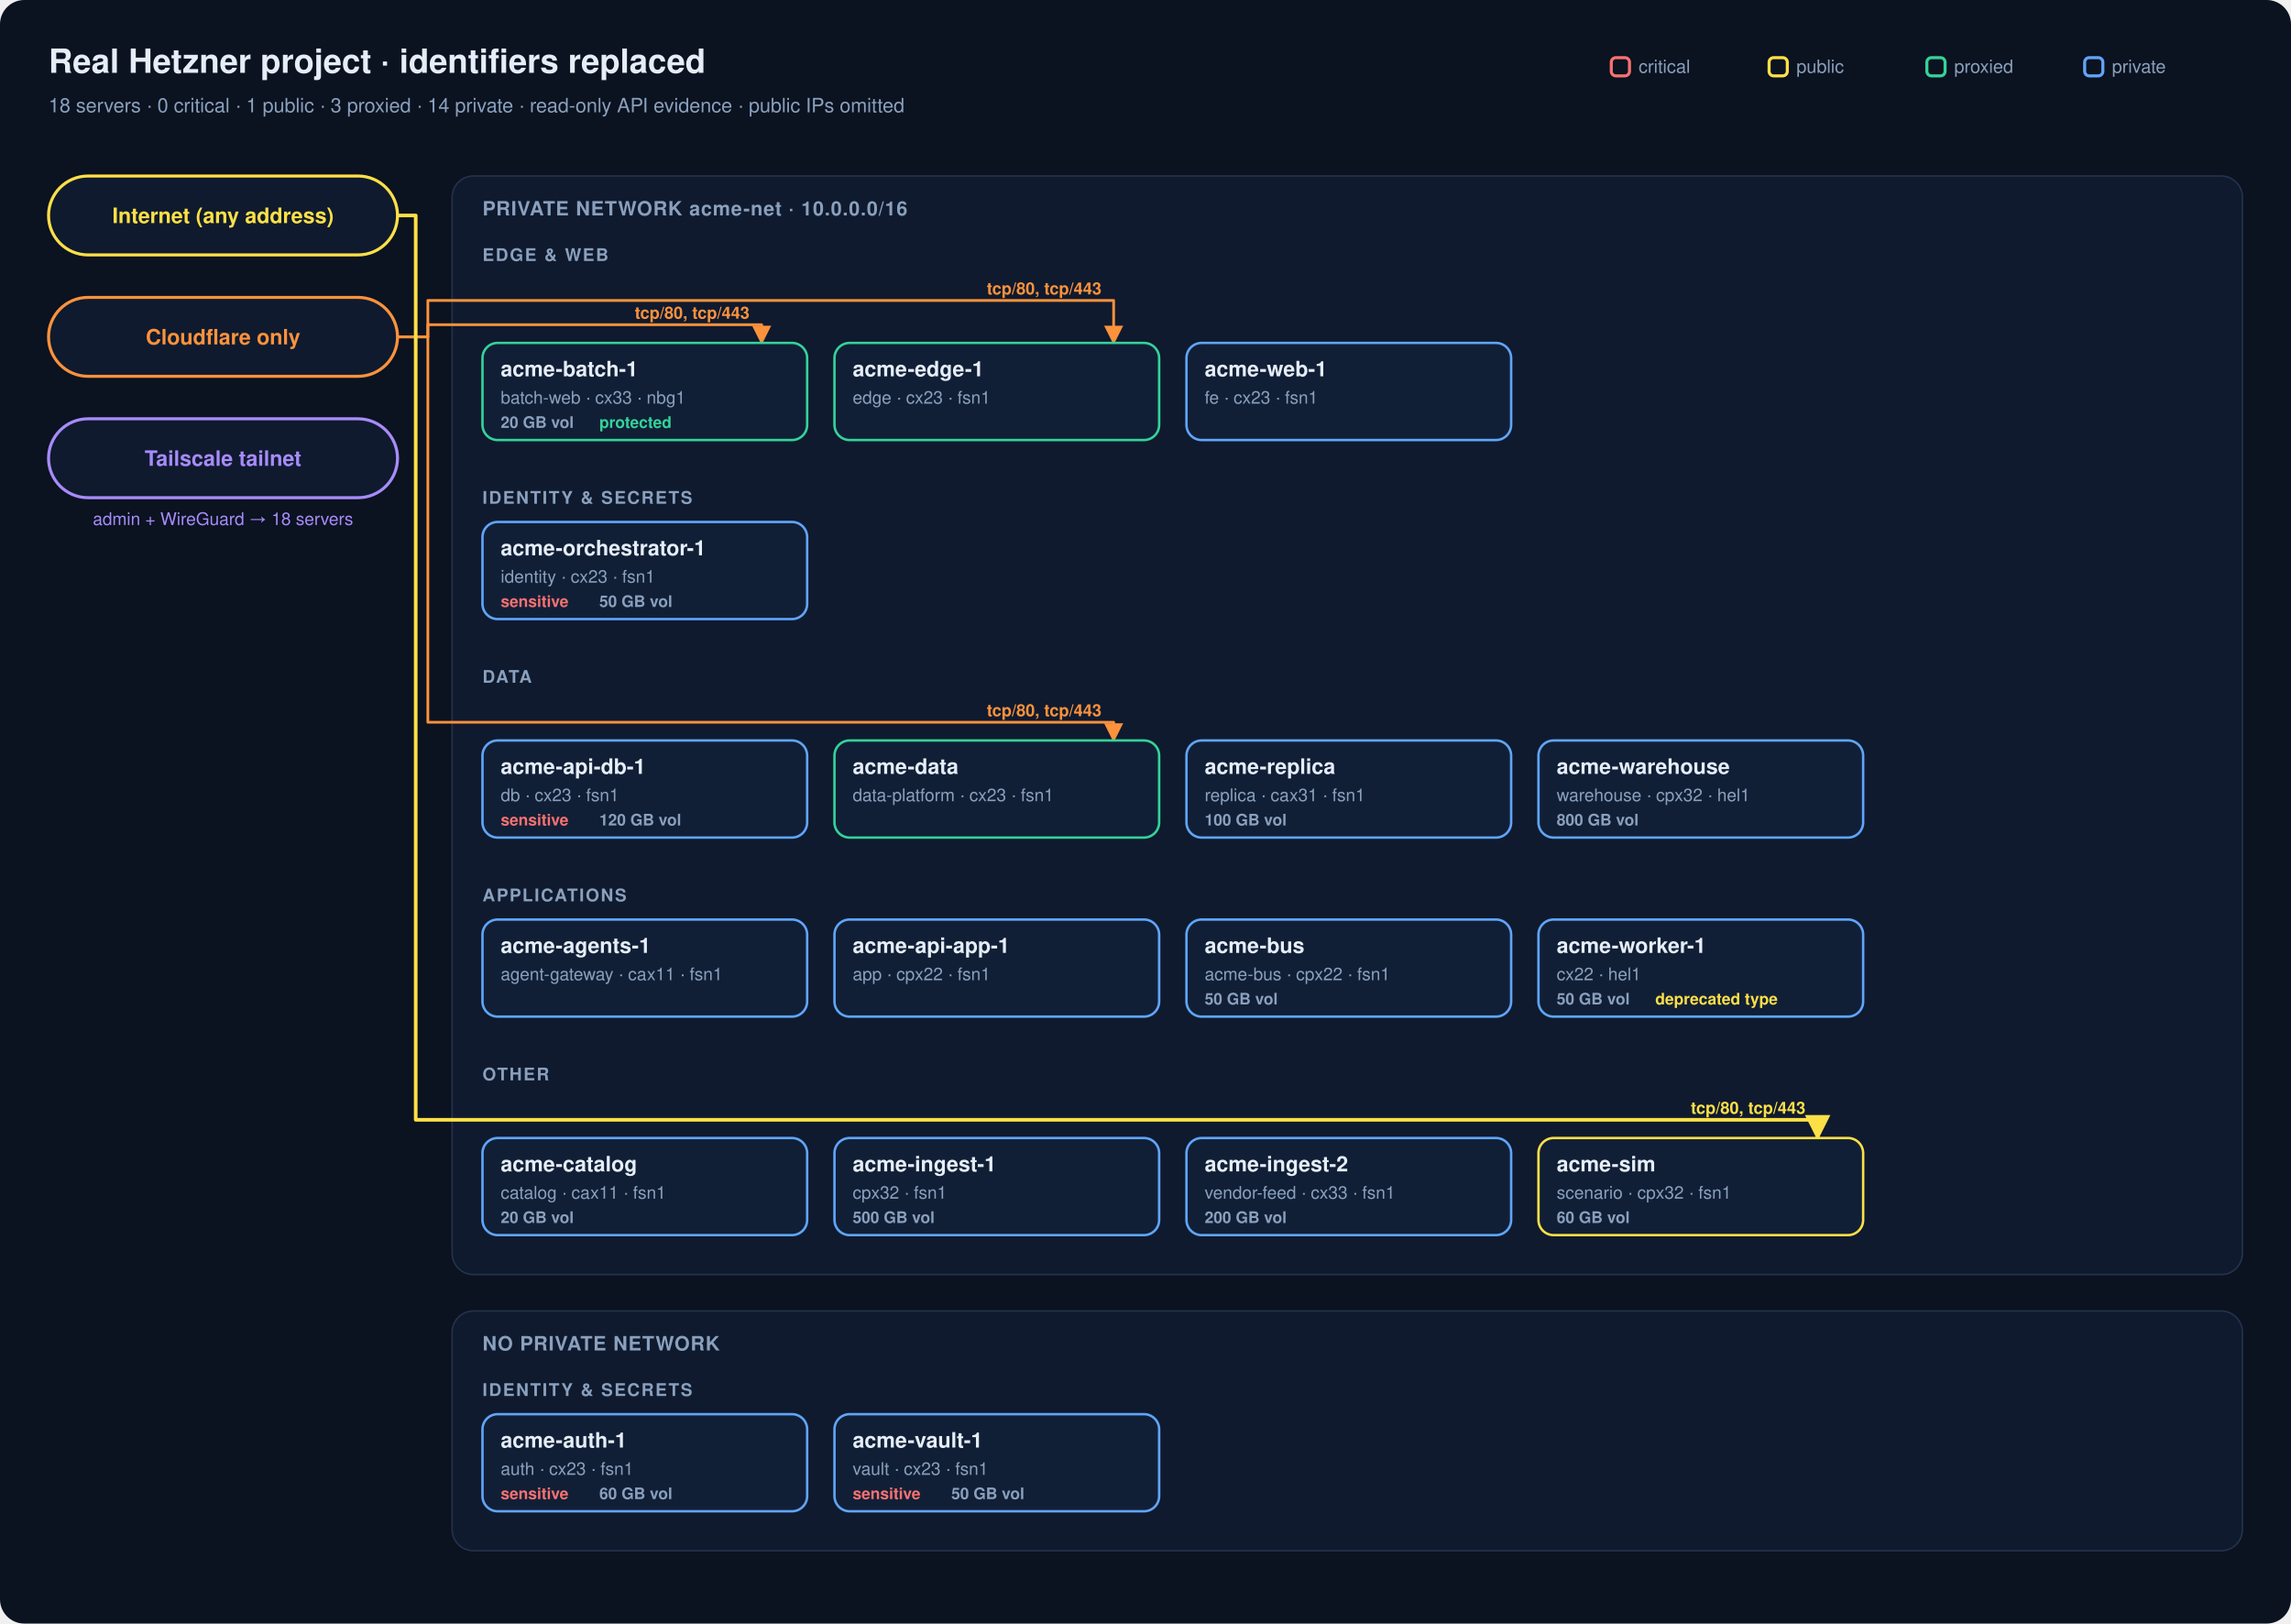
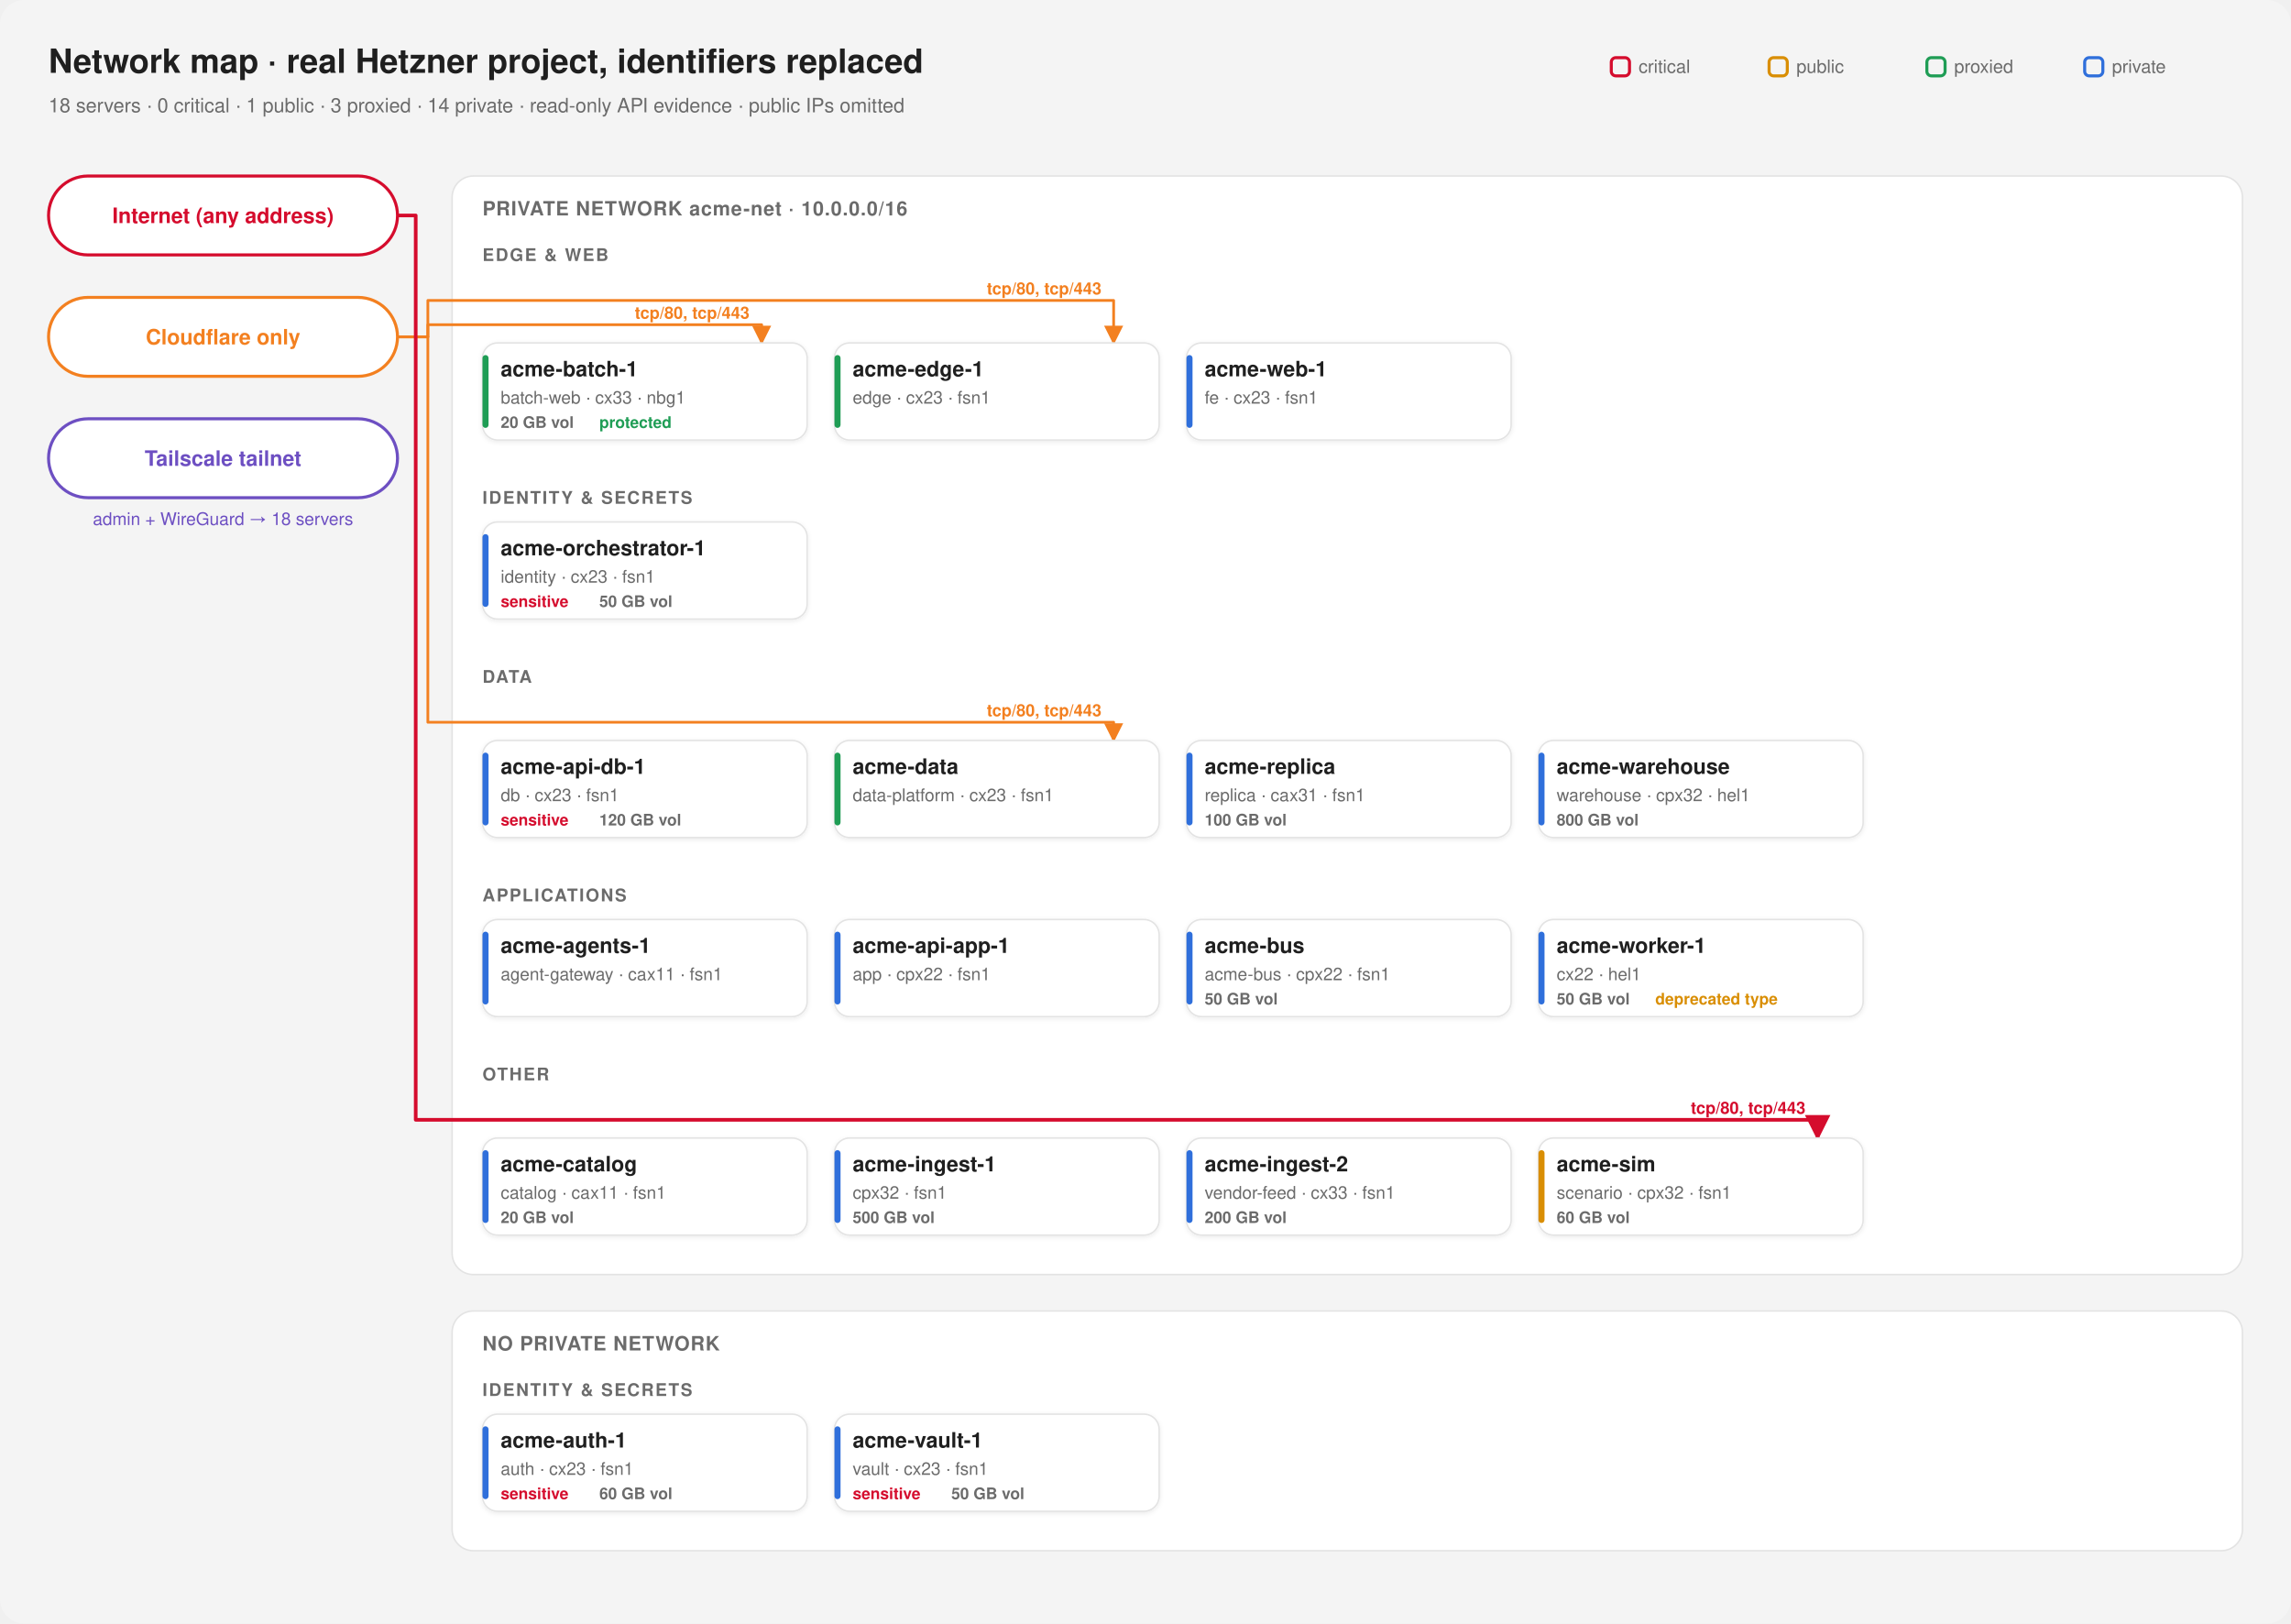
<svg xmlns="http://www.w3.org/2000/svg" width="1510" height="1070" viewBox="0 0 1510 1070" font-family="ui-sans-serif, -apple-system, Segoe UI, Helvetica, Arial, sans-serif">
-   <rect width="100%" height="100%" rx="16" fill="#0b1220" />
+   <rect width="100%" height="100%" rx="16" fill="#f4f4f4" />
  <defs>
    <marker id="arrow" viewBox="0 0 10 10" refX="9" refY="5" markerWidth="7" markerHeight="7" orient="auto-start-reverse">
      <path d="M 0 0 L 10 5 L 0 10 z" fill="context-stroke" />
    </marker>
+     <filter id="shadow" x="-5%" y="-10%" width="110%" height="130%">
+       <feDropShadow dx="0" dy="1" stdDeviation="1.5" flood-color="#000" flood-opacity="0.08" />
+     </filter>
  </defs>
-   <text x="32" y="48" font-size="22" font-weight="700" fill="#e5edf7">Real Hetzner project · identifiers replaced</text>
-   <text x="32" y="74" font-size="13" fill="#8aa0bd">18 servers · 0 critical · 1 public · 3 proxied · 14 private · read-only API evidence · public IPs omitted</text>
-   <rect x="1062" y="38" width="12" height="12" rx="3" fill="none" stroke="#f87171" stroke-width="2" />
-   <text x="1080" y="48" font-size="12" fill="#8aa0bd">critical</text>
-   <rect x="1166" y="38" width="12" height="12" rx="3" fill="none" stroke="#fde047" stroke-width="2" />
-   <text x="1184" y="48" font-size="12" fill="#8aa0bd">public</text>
-   <rect x="1270" y="38" width="12" height="12" rx="3" fill="none" stroke="#34d399" stroke-width="2" />
-   <text x="1288" y="48" font-size="12" fill="#8aa0bd">proxied</text>
-   <rect x="1374" y="38" width="12" height="12" rx="3" fill="none" stroke="#60a5fa" stroke-width="2" />
-   <text x="1392" y="48" font-size="12" fill="#8aa0bd">private</text>
-   <rect x="298" y="116" width="1180" height="724" rx="14" fill="#0f1a2e" stroke="#23324d" />
-   <text x="318" y="142" font-size="13" font-weight="600" letter-spacing="0.5" fill="#8aa0bd">PRIVATE NETWORK  acme-net · 10.0.0.0/16</text>
-   <rect x="298" y="864" width="1180" height="158" rx="14" fill="#0f1a2e" stroke="#23324d" />
-   <text x="318" y="890" font-size="13" font-weight="600" letter-spacing="0.5" fill="#8aa0bd">NO PRIVATE NETWORK</text>
-   <text x="318" y="172" font-size="11.5" font-weight="700" letter-spacing="1" fill="#8aa0bd">EDGE &amp; WEB</text>
-   <text x="318" y="332" font-size="11.5" font-weight="700" letter-spacing="1" fill="#8aa0bd">IDENTITY &amp; SECRETS</text>
-   <text x="318" y="450" font-size="11.5" font-weight="700" letter-spacing="1" fill="#8aa0bd">DATA</text>
-   <text x="318" y="594" font-size="11.5" font-weight="700" letter-spacing="1" fill="#8aa0bd">APPLICATIONS</text>
-   <text x="318" y="712" font-size="11.5" font-weight="700" letter-spacing="1" fill="#8aa0bd">OTHER</text>
-   <text x="318" y="920" font-size="11.5" font-weight="700" letter-spacing="1" fill="#8aa0bd">IDENTITY &amp; SECRETS</text>
-   <rect x="32" y="116" width="230" height="52" rx="26" fill="#0f1a2e" stroke="#fde047" stroke-width="2" />
-   <text x="147.0" y="147" text-anchor="middle" font-size="14" font-weight="600" fill="#fde047">Internet (any address)</text>
-   <rect x="32" y="196" width="230" height="52" rx="26" fill="#0f1a2e" stroke="#fb923c" stroke-width="2" />
-   <text x="147.0" y="227" text-anchor="middle" font-size="14" font-weight="600" fill="#fb923c">Cloudflare only</text>
-   <rect x="32" y="276" width="230" height="52" rx="26" fill="#0f1a2e" stroke="#a78bfa" stroke-width="2" />
-   <text x="147.0" y="307" text-anchor="middle" font-size="14" font-weight="600" fill="#a78bfa">Tailscale tailnet</text>
-   <text x="147.0" y="346" text-anchor="middle" font-size="11.5" fill="#a78bfa">admin + WireGuard → 18 servers</text>
-   <path d="M 262 222 L 282 222 L 282 214 L 502 214 L 502 226" stroke="#fb923c" stroke-width="1.8" fill="none" stroke-linejoin="round" marker-end="url(#arrow)" />
-   <text x="494" y="210" text-anchor="end" font-size="11" font-weight="600" fill="#fb923c">tcp/80, tcp/443</text>
-   <path d="M 262 222 L 282 222 L 282 476 L 734 476 L 734 488" stroke="#fb923c" stroke-width="1.8" fill="none" stroke-linejoin="round" marker-end="url(#arrow)" />
-   <text x="726" y="472" text-anchor="end" font-size="11" font-weight="600" fill="#fb923c">tcp/80, tcp/443</text>
-   <path d="M 262 222 L 282 222 L 282 198 L 734 198 L 734 226" stroke="#fb923c" stroke-width="1.8" fill="none" stroke-linejoin="round" marker-end="url(#arrow)" />
-   <text x="726" y="194" text-anchor="end" font-size="11" font-weight="600" fill="#fb923c">tcp/80, tcp/443</text>
-   <path d="M 262 142 L 274 142 L 274 738 L 1198 738 L 1198 750" stroke="#fde047" stroke-width="2.4" fill="none" stroke-linejoin="round" marker-end="url(#arrow)" />
-   <text x="1190" y="734" text-anchor="end" font-size="11" font-weight="600" fill="#fde047">tcp/80, tcp/443</text>
-   <rect x="318" y="606" width="214" height="64" rx="10" fill="#111f36" stroke="#60a5fa" stroke-width="1.6" />
-   <text x="330" y="628" font-size="14" font-weight="700" fill="#e5edf7">acme-agents-1</text>
-   <text x="330" y="646" font-size="11.5" fill="#8aa0bd">agent-gateway · cax11 · fsn1</text>
-   <rect x="550" y="606" width="214" height="64" rx="10" fill="#111f36" stroke="#60a5fa" stroke-width="1.6" />
-   <text x="562" y="628" font-size="14" font-weight="700" fill="#e5edf7">acme-api-app-1</text>
-   <text x="562" y="646" font-size="11.5" fill="#8aa0bd">app · cpx22 · fsn1</text>
-   <rect x="318" y="488" width="214" height="64" rx="10" fill="#111f36" stroke="#60a5fa" stroke-width="1.6" />
-   <text x="330" y="510" font-size="14" font-weight="700" fill="#e5edf7">acme-api-db-1</text>
-   <text x="330" y="528" font-size="11.5" fill="#8aa0bd">db · cx23 · fsn1</text>
-   <text x="330" y="544" font-size="10.5" font-weight="600" fill="#f87171">sensitive</text>
-   <text x="395" y="544" font-size="10.5" font-weight="600" fill="#8aa0bd">120 GB vol</text>
-   <rect x="318" y="932" width="214" height="64" rx="10" fill="#111f36" stroke="#60a5fa" stroke-width="1.6" />
-   <text x="330" y="954" font-size="14" font-weight="700" fill="#e5edf7">acme-auth-1</text>
-   <text x="330" y="972" font-size="11.5" fill="#8aa0bd">auth · cx23 · fsn1</text>
-   <text x="330" y="988" font-size="10.5" font-weight="600" fill="#f87171">sensitive</text>
-   <text x="395" y="988" font-size="10.5" font-weight="600" fill="#8aa0bd">60 GB vol</text>
-   <rect x="318" y="226" width="214" height="64" rx="10" fill="#111f36" stroke="#34d399" stroke-width="1.6" />
-   <text x="330" y="248" font-size="14" font-weight="700" fill="#e5edf7">acme-batch-1</text>
-   <text x="330" y="266" font-size="11.5" fill="#8aa0bd">batch-web · cx33 · nbg1</text>
-   <text x="330" y="282" font-size="10.5" font-weight="600" fill="#8aa0bd">20 GB vol</text>
-   <text x="395" y="282" font-size="10.5" font-weight="600" fill="#34d399">protected</text>
-   <rect x="782" y="606" width="214" height="64" rx="10" fill="#111f36" stroke="#60a5fa" stroke-width="1.6" />
-   <text x="794" y="628" font-size="14" font-weight="700" fill="#e5edf7">acme-bus</text>
-   <text x="794" y="646" font-size="11.5" fill="#8aa0bd">acme-bus · cpx22 · fsn1</text>
-   <text x="794" y="662" font-size="10.5" font-weight="600" fill="#8aa0bd">50 GB vol</text>
-   <rect x="318" y="750" width="214" height="64" rx="10" fill="#111f36" stroke="#60a5fa" stroke-width="1.6" />
-   <text x="330" y="772" font-size="14" font-weight="700" fill="#e5edf7">acme-catalog</text>
-   <text x="330" y="790" font-size="11.5" fill="#8aa0bd">catalog · cax11 · fsn1</text>
-   <text x="330" y="806" font-size="10.5" font-weight="600" fill="#8aa0bd">20 GB vol</text>
-   <rect x="550" y="488" width="214" height="64" rx="10" fill="#111f36" stroke="#34d399" stroke-width="1.6" />
-   <text x="562" y="510" font-size="14" font-weight="700" fill="#e5edf7">acme-data</text>
-   <text x="562" y="528" font-size="11.5" fill="#8aa0bd">data-platform · cx23 · fsn1</text>
-   <rect x="550" y="226" width="214" height="64" rx="10" fill="#111f36" stroke="#34d399" stroke-width="1.6" />
-   <text x="562" y="248" font-size="14" font-weight="700" fill="#e5edf7">acme-edge-1</text>
-   <text x="562" y="266" font-size="11.5" fill="#8aa0bd">edge · cx23 · fsn1</text>
-   <rect x="550" y="750" width="214" height="64" rx="10" fill="#111f36" stroke="#60a5fa" stroke-width="1.6" />
-   <text x="562" y="772" font-size="14" font-weight="700" fill="#e5edf7">acme-ingest-1</text>
-   <text x="562" y="790" font-size="11.5" fill="#8aa0bd">cpx32 · fsn1</text>
-   <text x="562" y="806" font-size="10.5" font-weight="600" fill="#8aa0bd">500 GB vol</text>
-   <rect x="782" y="750" width="214" height="64" rx="10" fill="#111f36" stroke="#60a5fa" stroke-width="1.6" />
-   <text x="794" y="772" font-size="14" font-weight="700" fill="#e5edf7">acme-ingest-2</text>
-   <text x="794" y="790" font-size="11.5" fill="#8aa0bd">vendor-feed · cx33 · fsn1</text>
-   <text x="794" y="806" font-size="10.5" font-weight="600" fill="#8aa0bd">200 GB vol</text>
-   <rect x="318" y="344" width="214" height="64" rx="10" fill="#111f36" stroke="#60a5fa" stroke-width="1.6" />
-   <text x="330" y="366" font-size="14" font-weight="700" fill="#e5edf7">acme-orchestrator-1</text>
-   <text x="330" y="384" font-size="11.5" fill="#8aa0bd">identity · cx23 · fsn1</text>
-   <text x="330" y="400" font-size="10.5" font-weight="600" fill="#f87171">sensitive</text>
-   <text x="395" y="400" font-size="10.5" font-weight="600" fill="#8aa0bd">50 GB vol</text>
-   <rect x="782" y="488" width="214" height="64" rx="10" fill="#111f36" stroke="#60a5fa" stroke-width="1.6" />
-   <text x="794" y="510" font-size="14" font-weight="700" fill="#e5edf7">acme-replica</text>
-   <text x="794" y="528" font-size="11.5" fill="#8aa0bd">replica · cax31 · fsn1</text>
-   <text x="794" y="544" font-size="10.5" font-weight="600" fill="#8aa0bd">100 GB vol</text>
-   <rect x="1014" y="750" width="214" height="64" rx="10" fill="#111f36" stroke="#fde047" stroke-width="1.6" />
-   <text x="1026" y="772" font-size="14" font-weight="700" fill="#e5edf7">acme-sim</text>
-   <text x="1026" y="790" font-size="11.5" fill="#8aa0bd">scenario · cpx32 · fsn1</text>
-   <text x="1026" y="806" font-size="10.5" font-weight="600" fill="#8aa0bd">60 GB vol</text>
-   <rect x="550" y="932" width="214" height="64" rx="10" fill="#111f36" stroke="#60a5fa" stroke-width="1.6" />
-   <text x="562" y="954" font-size="14" font-weight="700" fill="#e5edf7">acme-vault-1</text>
-   <text x="562" y="972" font-size="11.5" fill="#8aa0bd">vault · cx23 · fsn1</text>
-   <text x="562" y="988" font-size="10.5" font-weight="600" fill="#f87171">sensitive</text>
-   <text x="627" y="988" font-size="10.5" font-weight="600" fill="#8aa0bd">50 GB vol</text>
-   <rect x="1014" y="488" width="214" height="64" rx="10" fill="#111f36" stroke="#60a5fa" stroke-width="1.6" />
-   <text x="1026" y="510" font-size="14" font-weight="700" fill="#e5edf7">acme-warehouse</text>
-   <text x="1026" y="528" font-size="11.5" fill="#8aa0bd">warehouse · cpx32 · hel1</text>
-   <text x="1026" y="544" font-size="10.5" font-weight="600" fill="#8aa0bd">800 GB vol</text>
-   <rect x="782" y="226" width="214" height="64" rx="10" fill="#111f36" stroke="#60a5fa" stroke-width="1.6" />
-   <text x="794" y="248" font-size="14" font-weight="700" fill="#e5edf7">acme-web-1</text>
-   <text x="794" y="266" font-size="11.5" fill="#8aa0bd">fe · cx23 · fsn1</text>
-   <rect x="1014" y="606" width="214" height="64" rx="10" fill="#111f36" stroke="#60a5fa" stroke-width="1.6" />
-   <text x="1026" y="628" font-size="14" font-weight="700" fill="#e5edf7">acme-worker-1</text>
-   <text x="1026" y="646" font-size="11.5" fill="#8aa0bd">cx22 · hel1</text>
-   <text x="1026" y="662" font-size="10.5" font-weight="600" fill="#8aa0bd">50 GB vol</text>
-   <text x="1091" y="662" font-size="10.5" font-weight="600" fill="#fde047">deprecated type</text>
+   <text x="32" y="48" font-size="22" font-weight="700" fill="#1f1f1f">Network map · real Hetzner project, identifiers replaced</text>
+   <text x="32" y="74" font-size="13" fill="#6b6b6b">18 servers · 0 critical · 1 public · 3 proxied · 14 private · read-only API evidence · public IPs omitted</text>
+   <rect x="1062" y="38" width="12" height="12" rx="3" fill="none" stroke="#d50c2d" stroke-width="2" />
+   <text x="1080" y="48" font-size="12" fill="#6b6b6b">critical</text>
+   <rect x="1166" y="38" width="12" height="12" rx="3" fill="none" stroke="#d98e04" stroke-width="2" />
+   <text x="1184" y="48" font-size="12" fill="#6b6b6b">public</text>
+   <rect x="1270" y="38" width="12" height="12" rx="3" fill="none" stroke="#1f9d55" stroke-width="2" />
+   <text x="1288" y="48" font-size="12" fill="#6b6b6b">proxied</text>
+   <rect x="1374" y="38" width="12" height="12" rx="3" fill="none" stroke="#2f6fdb" stroke-width="2" />
+   <text x="1392" y="48" font-size="12" fill="#6b6b6b">private</text>
+   <rect x="298" y="116" width="1180" height="724" rx="14" fill="#ffffff" stroke="#e3e3e3" />
+   <text x="318" y="142" font-size="13" font-weight="600" letter-spacing="0.5" fill="#6b6b6b">PRIVATE NETWORK  acme-net · 10.0.0.0/16</text>
+   <rect x="298" y="864" width="1180" height="158" rx="14" fill="#ffffff" stroke="#e3e3e3" />
+   <text x="318" y="890" font-size="13" font-weight="600" letter-spacing="0.5" fill="#6b6b6b">NO PRIVATE NETWORK</text>
+   <text x="318" y="172" font-size="11.5" font-weight="700" letter-spacing="1" fill="#6b6b6b">EDGE &amp; WEB</text>
+   <text x="318" y="332" font-size="11.5" font-weight="700" letter-spacing="1" fill="#6b6b6b">IDENTITY &amp; SECRETS</text>
+   <text x="318" y="450" font-size="11.5" font-weight="700" letter-spacing="1" fill="#6b6b6b">DATA</text>
+   <text x="318" y="594" font-size="11.5" font-weight="700" letter-spacing="1" fill="#6b6b6b">APPLICATIONS</text>
+   <text x="318" y="712" font-size="11.5" font-weight="700" letter-spacing="1" fill="#6b6b6b">OTHER</text>
+   <text x="318" y="920" font-size="11.5" font-weight="700" letter-spacing="1" fill="#6b6b6b">IDENTITY &amp; SECRETS</text>
+   <rect x="32" y="116" width="230" height="52" rx="26" fill="#ffffff" stroke="#d50c2d" stroke-width="2" />
+   <text x="147.0" y="147" text-anchor="middle" font-size="14" font-weight="600" fill="#d50c2d">Internet (any address)</text>
+   <rect x="32" y="196" width="230" height="52" rx="26" fill="#ffffff" stroke="#f38020" stroke-width="2" />
+   <text x="147.0" y="227" text-anchor="middle" font-size="14" font-weight="600" fill="#f38020">Cloudflare only</text>
+   <rect x="32" y="276" width="230" height="52" rx="26" fill="#ffffff" stroke="#6d4fc2" stroke-width="2" />
+   <text x="147.0" y="307" text-anchor="middle" font-size="14" font-weight="600" fill="#6d4fc2">Tailscale tailnet</text>
+   <text x="147.0" y="346" text-anchor="middle" font-size="11.5" fill="#6d4fc2">admin + WireGuard → 18 servers</text>
+   <path d="M 262 222 L 282 222 L 282 214 L 502 214 L 502 226" stroke="#f38020" stroke-width="1.8" fill="none" stroke-linejoin="round" marker-end="url(#arrow)" />
+   <text x="494" y="210" text-anchor="end" font-size="11" font-weight="600" fill="#f38020">tcp/80, tcp/443</text>
+   <path d="M 262 222 L 282 222 L 282 476 L 734 476 L 734 488" stroke="#f38020" stroke-width="1.8" fill="none" stroke-linejoin="round" marker-end="url(#arrow)" />
+   <text x="726" y="472" text-anchor="end" font-size="11" font-weight="600" fill="#f38020">tcp/80, tcp/443</text>
+   <path d="M 262 222 L 282 222 L 282 198 L 734 198 L 734 226" stroke="#f38020" stroke-width="1.8" fill="none" stroke-linejoin="round" marker-end="url(#arrow)" />
+   <text x="726" y="194" text-anchor="end" font-size="11" font-weight="600" fill="#f38020">tcp/80, tcp/443</text>
+   <path d="M 262 142 L 274 142 L 274 738 L 1198 738 L 1198 750" stroke="#d50c2d" stroke-width="2.4" fill="none" stroke-linejoin="round" marker-end="url(#arrow)" />
+   <text x="1190" y="734" text-anchor="end" font-size="11" font-weight="600" fill="#d50c2d">tcp/80, tcp/443</text>
+   <rect x="318" y="606" width="214" height="64" rx="10" fill="#ffffff" stroke="#e3e3e3" stroke-width="1" filter="url(#shadow)" />
+   <rect x="318" y="614" width="4" height="48" rx="2" fill="#2f6fdb" />
+   <text x="330" y="628" font-size="14" font-weight="700" fill="#1f1f1f">acme-agents-1</text>
+   <text x="330" y="646" font-size="11.5" fill="#6b6b6b">agent-gateway · cax11 · fsn1</text>
+   <rect x="550" y="606" width="214" height="64" rx="10" fill="#ffffff" stroke="#e3e3e3" stroke-width="1" filter="url(#shadow)" />
+   <rect x="550" y="614" width="4" height="48" rx="2" fill="#2f6fdb" />
+   <text x="562" y="628" font-size="14" font-weight="700" fill="#1f1f1f">acme-api-app-1</text>
+   <text x="562" y="646" font-size="11.5" fill="#6b6b6b">app · cpx22 · fsn1</text>
+   <rect x="318" y="488" width="214" height="64" rx="10" fill="#ffffff" stroke="#e3e3e3" stroke-width="1" filter="url(#shadow)" />
+   <rect x="318" y="496" width="4" height="48" rx="2" fill="#2f6fdb" />
+   <text x="330" y="510" font-size="14" font-weight="700" fill="#1f1f1f">acme-api-db-1</text>
+   <text x="330" y="528" font-size="11.5" fill="#6b6b6b">db · cx23 · fsn1</text>
+   <text x="330" y="544" font-size="10.5" font-weight="600" fill="#d50c2d">sensitive</text>
+   <text x="395" y="544" font-size="10.5" font-weight="600" fill="#6b6b6b">120 GB vol</text>
+   <rect x="318" y="932" width="214" height="64" rx="10" fill="#ffffff" stroke="#e3e3e3" stroke-width="1" filter="url(#shadow)" />
+   <rect x="318" y="940" width="4" height="48" rx="2" fill="#2f6fdb" />
+   <text x="330" y="954" font-size="14" font-weight="700" fill="#1f1f1f">acme-auth-1</text>
+   <text x="330" y="972" font-size="11.5" fill="#6b6b6b">auth · cx23 · fsn1</text>
+   <text x="330" y="988" font-size="10.5" font-weight="600" fill="#d50c2d">sensitive</text>
+   <text x="395" y="988" font-size="10.5" font-weight="600" fill="#6b6b6b">60 GB vol</text>
+   <rect x="318" y="226" width="214" height="64" rx="10" fill="#ffffff" stroke="#e3e3e3" stroke-width="1" filter="url(#shadow)" />
+   <rect x="318" y="234" width="4" height="48" rx="2" fill="#1f9d55" />
+   <text x="330" y="248" font-size="14" font-weight="700" fill="#1f1f1f">acme-batch-1</text>
+   <text x="330" y="266" font-size="11.5" fill="#6b6b6b">batch-web · cx33 · nbg1</text>
+   <text x="330" y="282" font-size="10.5" font-weight="600" fill="#6b6b6b">20 GB vol</text>
+   <text x="395" y="282" font-size="10.5" font-weight="600" fill="#1f9d55">protected</text>
+   <rect x="782" y="606" width="214" height="64" rx="10" fill="#ffffff" stroke="#e3e3e3" stroke-width="1" filter="url(#shadow)" />
+   <rect x="782" y="614" width="4" height="48" rx="2" fill="#2f6fdb" />
+   <text x="794" y="628" font-size="14" font-weight="700" fill="#1f1f1f">acme-bus</text>
+   <text x="794" y="646" font-size="11.5" fill="#6b6b6b">acme-bus · cpx22 · fsn1</text>
+   <text x="794" y="662" font-size="10.5" font-weight="600" fill="#6b6b6b">50 GB vol</text>
+   <rect x="318" y="750" width="214" height="64" rx="10" fill="#ffffff" stroke="#e3e3e3" stroke-width="1" filter="url(#shadow)" />
+   <rect x="318" y="758" width="4" height="48" rx="2" fill="#2f6fdb" />
+   <text x="330" y="772" font-size="14" font-weight="700" fill="#1f1f1f">acme-catalog</text>
+   <text x="330" y="790" font-size="11.5" fill="#6b6b6b">catalog · cax11 · fsn1</text>
+   <text x="330" y="806" font-size="10.5" font-weight="600" fill="#6b6b6b">20 GB vol</text>
+   <rect x="550" y="488" width="214" height="64" rx="10" fill="#ffffff" stroke="#e3e3e3" stroke-width="1" filter="url(#shadow)" />
+   <rect x="550" y="496" width="4" height="48" rx="2" fill="#1f9d55" />
+   <text x="562" y="510" font-size="14" font-weight="700" fill="#1f1f1f">acme-data</text>
+   <text x="562" y="528" font-size="11.5" fill="#6b6b6b">data-platform · cx23 · fsn1</text>
+   <rect x="550" y="226" width="214" height="64" rx="10" fill="#ffffff" stroke="#e3e3e3" stroke-width="1" filter="url(#shadow)" />
+   <rect x="550" y="234" width="4" height="48" rx="2" fill="#1f9d55" />
+   <text x="562" y="248" font-size="14" font-weight="700" fill="#1f1f1f">acme-edge-1</text>
+   <text x="562" y="266" font-size="11.5" fill="#6b6b6b">edge · cx23 · fsn1</text>
+   <rect x="550" y="750" width="214" height="64" rx="10" fill="#ffffff" stroke="#e3e3e3" stroke-width="1" filter="url(#shadow)" />
+   <rect x="550" y="758" width="4" height="48" rx="2" fill="#2f6fdb" />
+   <text x="562" y="772" font-size="14" font-weight="700" fill="#1f1f1f">acme-ingest-1</text>
+   <text x="562" y="790" font-size="11.5" fill="#6b6b6b">cpx32 · fsn1</text>
+   <text x="562" y="806" font-size="10.5" font-weight="600" fill="#6b6b6b">500 GB vol</text>
+   <rect x="782" y="750" width="214" height="64" rx="10" fill="#ffffff" stroke="#e3e3e3" stroke-width="1" filter="url(#shadow)" />
+   <rect x="782" y="758" width="4" height="48" rx="2" fill="#2f6fdb" />
+   <text x="794" y="772" font-size="14" font-weight="700" fill="#1f1f1f">acme-ingest-2</text>
+   <text x="794" y="790" font-size="11.5" fill="#6b6b6b">vendor-feed · cx33 · fsn1</text>
+   <text x="794" y="806" font-size="10.5" font-weight="600" fill="#6b6b6b">200 GB vol</text>
+   <rect x="318" y="344" width="214" height="64" rx="10" fill="#ffffff" stroke="#e3e3e3" stroke-width="1" filter="url(#shadow)" />
+   <rect x="318" y="352" width="4" height="48" rx="2" fill="#2f6fdb" />
+   <text x="330" y="366" font-size="14" font-weight="700" fill="#1f1f1f">acme-orchestrator-1</text>
+   <text x="330" y="384" font-size="11.5" fill="#6b6b6b">identity · cx23 · fsn1</text>
+   <text x="330" y="400" font-size="10.5" font-weight="600" fill="#d50c2d">sensitive</text>
+   <text x="395" y="400" font-size="10.5" font-weight="600" fill="#6b6b6b">50 GB vol</text>
+   <rect x="782" y="488" width="214" height="64" rx="10" fill="#ffffff" stroke="#e3e3e3" stroke-width="1" filter="url(#shadow)" />
+   <rect x="782" y="496" width="4" height="48" rx="2" fill="#2f6fdb" />
+   <text x="794" y="510" font-size="14" font-weight="700" fill="#1f1f1f">acme-replica</text>
+   <text x="794" y="528" font-size="11.5" fill="#6b6b6b">replica · cax31 · fsn1</text>
+   <text x="794" y="544" font-size="10.5" font-weight="600" fill="#6b6b6b">100 GB vol</text>
+   <rect x="1014" y="750" width="214" height="64" rx="10" fill="#ffffff" stroke="#e3e3e3" stroke-width="1" filter="url(#shadow)" />
+   <rect x="1014" y="758" width="4" height="48" rx="2" fill="#d98e04" />
+   <text x="1026" y="772" font-size="14" font-weight="700" fill="#1f1f1f">acme-sim</text>
+   <text x="1026" y="790" font-size="11.5" fill="#6b6b6b">scenario · cpx32 · fsn1</text>
+   <text x="1026" y="806" font-size="10.5" font-weight="600" fill="#6b6b6b">60 GB vol</text>
+   <rect x="550" y="932" width="214" height="64" rx="10" fill="#ffffff" stroke="#e3e3e3" stroke-width="1" filter="url(#shadow)" />
+   <rect x="550" y="940" width="4" height="48" rx="2" fill="#2f6fdb" />
+   <text x="562" y="954" font-size="14" font-weight="700" fill="#1f1f1f">acme-vault-1</text>
+   <text x="562" y="972" font-size="11.5" fill="#6b6b6b">vault · cx23 · fsn1</text>
+   <text x="562" y="988" font-size="10.5" font-weight="600" fill="#d50c2d">sensitive</text>
+   <text x="627" y="988" font-size="10.5" font-weight="600" fill="#6b6b6b">50 GB vol</text>
+   <rect x="1014" y="488" width="214" height="64" rx="10" fill="#ffffff" stroke="#e3e3e3" stroke-width="1" filter="url(#shadow)" />
+   <rect x="1014" y="496" width="4" height="48" rx="2" fill="#2f6fdb" />
+   <text x="1026" y="510" font-size="14" font-weight="700" fill="#1f1f1f">acme-warehouse</text>
+   <text x="1026" y="528" font-size="11.5" fill="#6b6b6b">warehouse · cpx32 · hel1</text>
+   <text x="1026" y="544" font-size="10.5" font-weight="600" fill="#6b6b6b">800 GB vol</text>
+   <rect x="782" y="226" width="214" height="64" rx="10" fill="#ffffff" stroke="#e3e3e3" stroke-width="1" filter="url(#shadow)" />
+   <rect x="782" y="234" width="4" height="48" rx="2" fill="#2f6fdb" />
+   <text x="794" y="248" font-size="14" font-weight="700" fill="#1f1f1f">acme-web-1</text>
+   <text x="794" y="266" font-size="11.5" fill="#6b6b6b">fe · cx23 · fsn1</text>
+   <rect x="1014" y="606" width="214" height="64" rx="10" fill="#ffffff" stroke="#e3e3e3" stroke-width="1" filter="url(#shadow)" />
+   <rect x="1014" y="614" width="4" height="48" rx="2" fill="#2f6fdb" />
+   <text x="1026" y="628" font-size="14" font-weight="700" fill="#1f1f1f">acme-worker-1</text>
+   <text x="1026" y="646" font-size="11.5" fill="#6b6b6b">cx22 · hel1</text>
+   <text x="1026" y="662" font-size="10.5" font-weight="600" fill="#6b6b6b">50 GB vol</text>
+   <text x="1091" y="662" font-size="10.5" font-weight="600" fill="#d98e04">deprecated type</text>
</svg>
